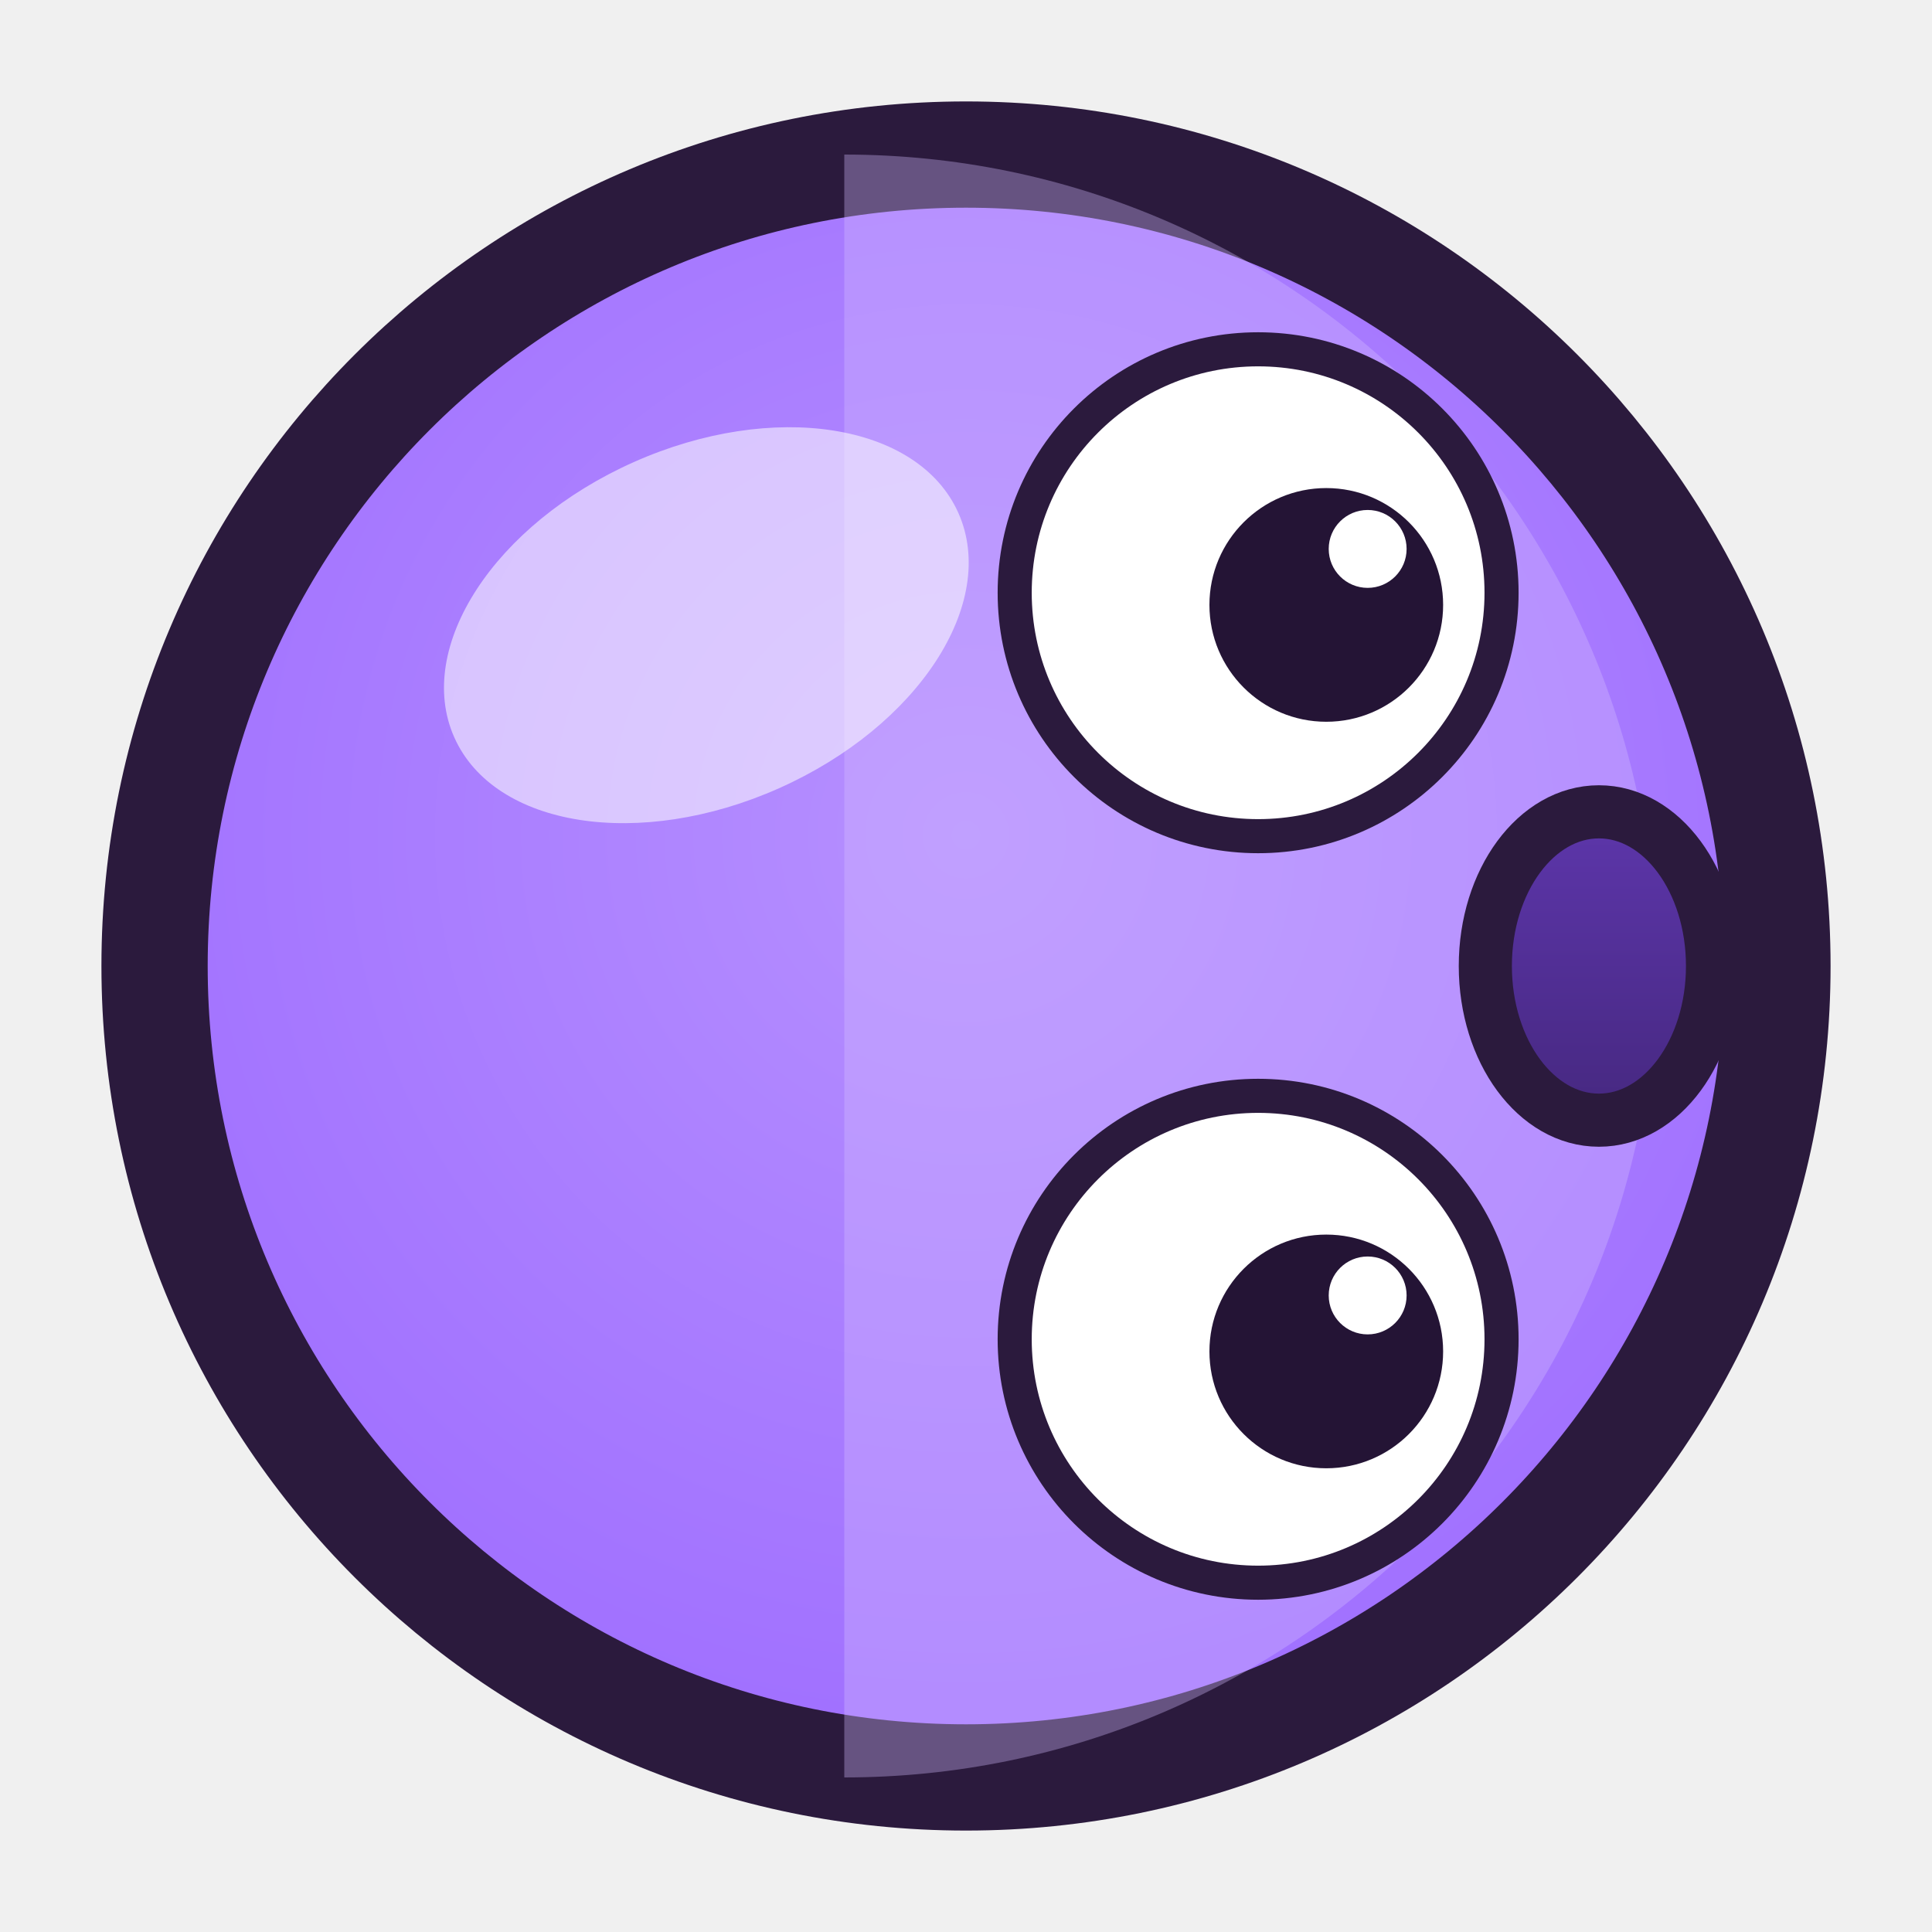
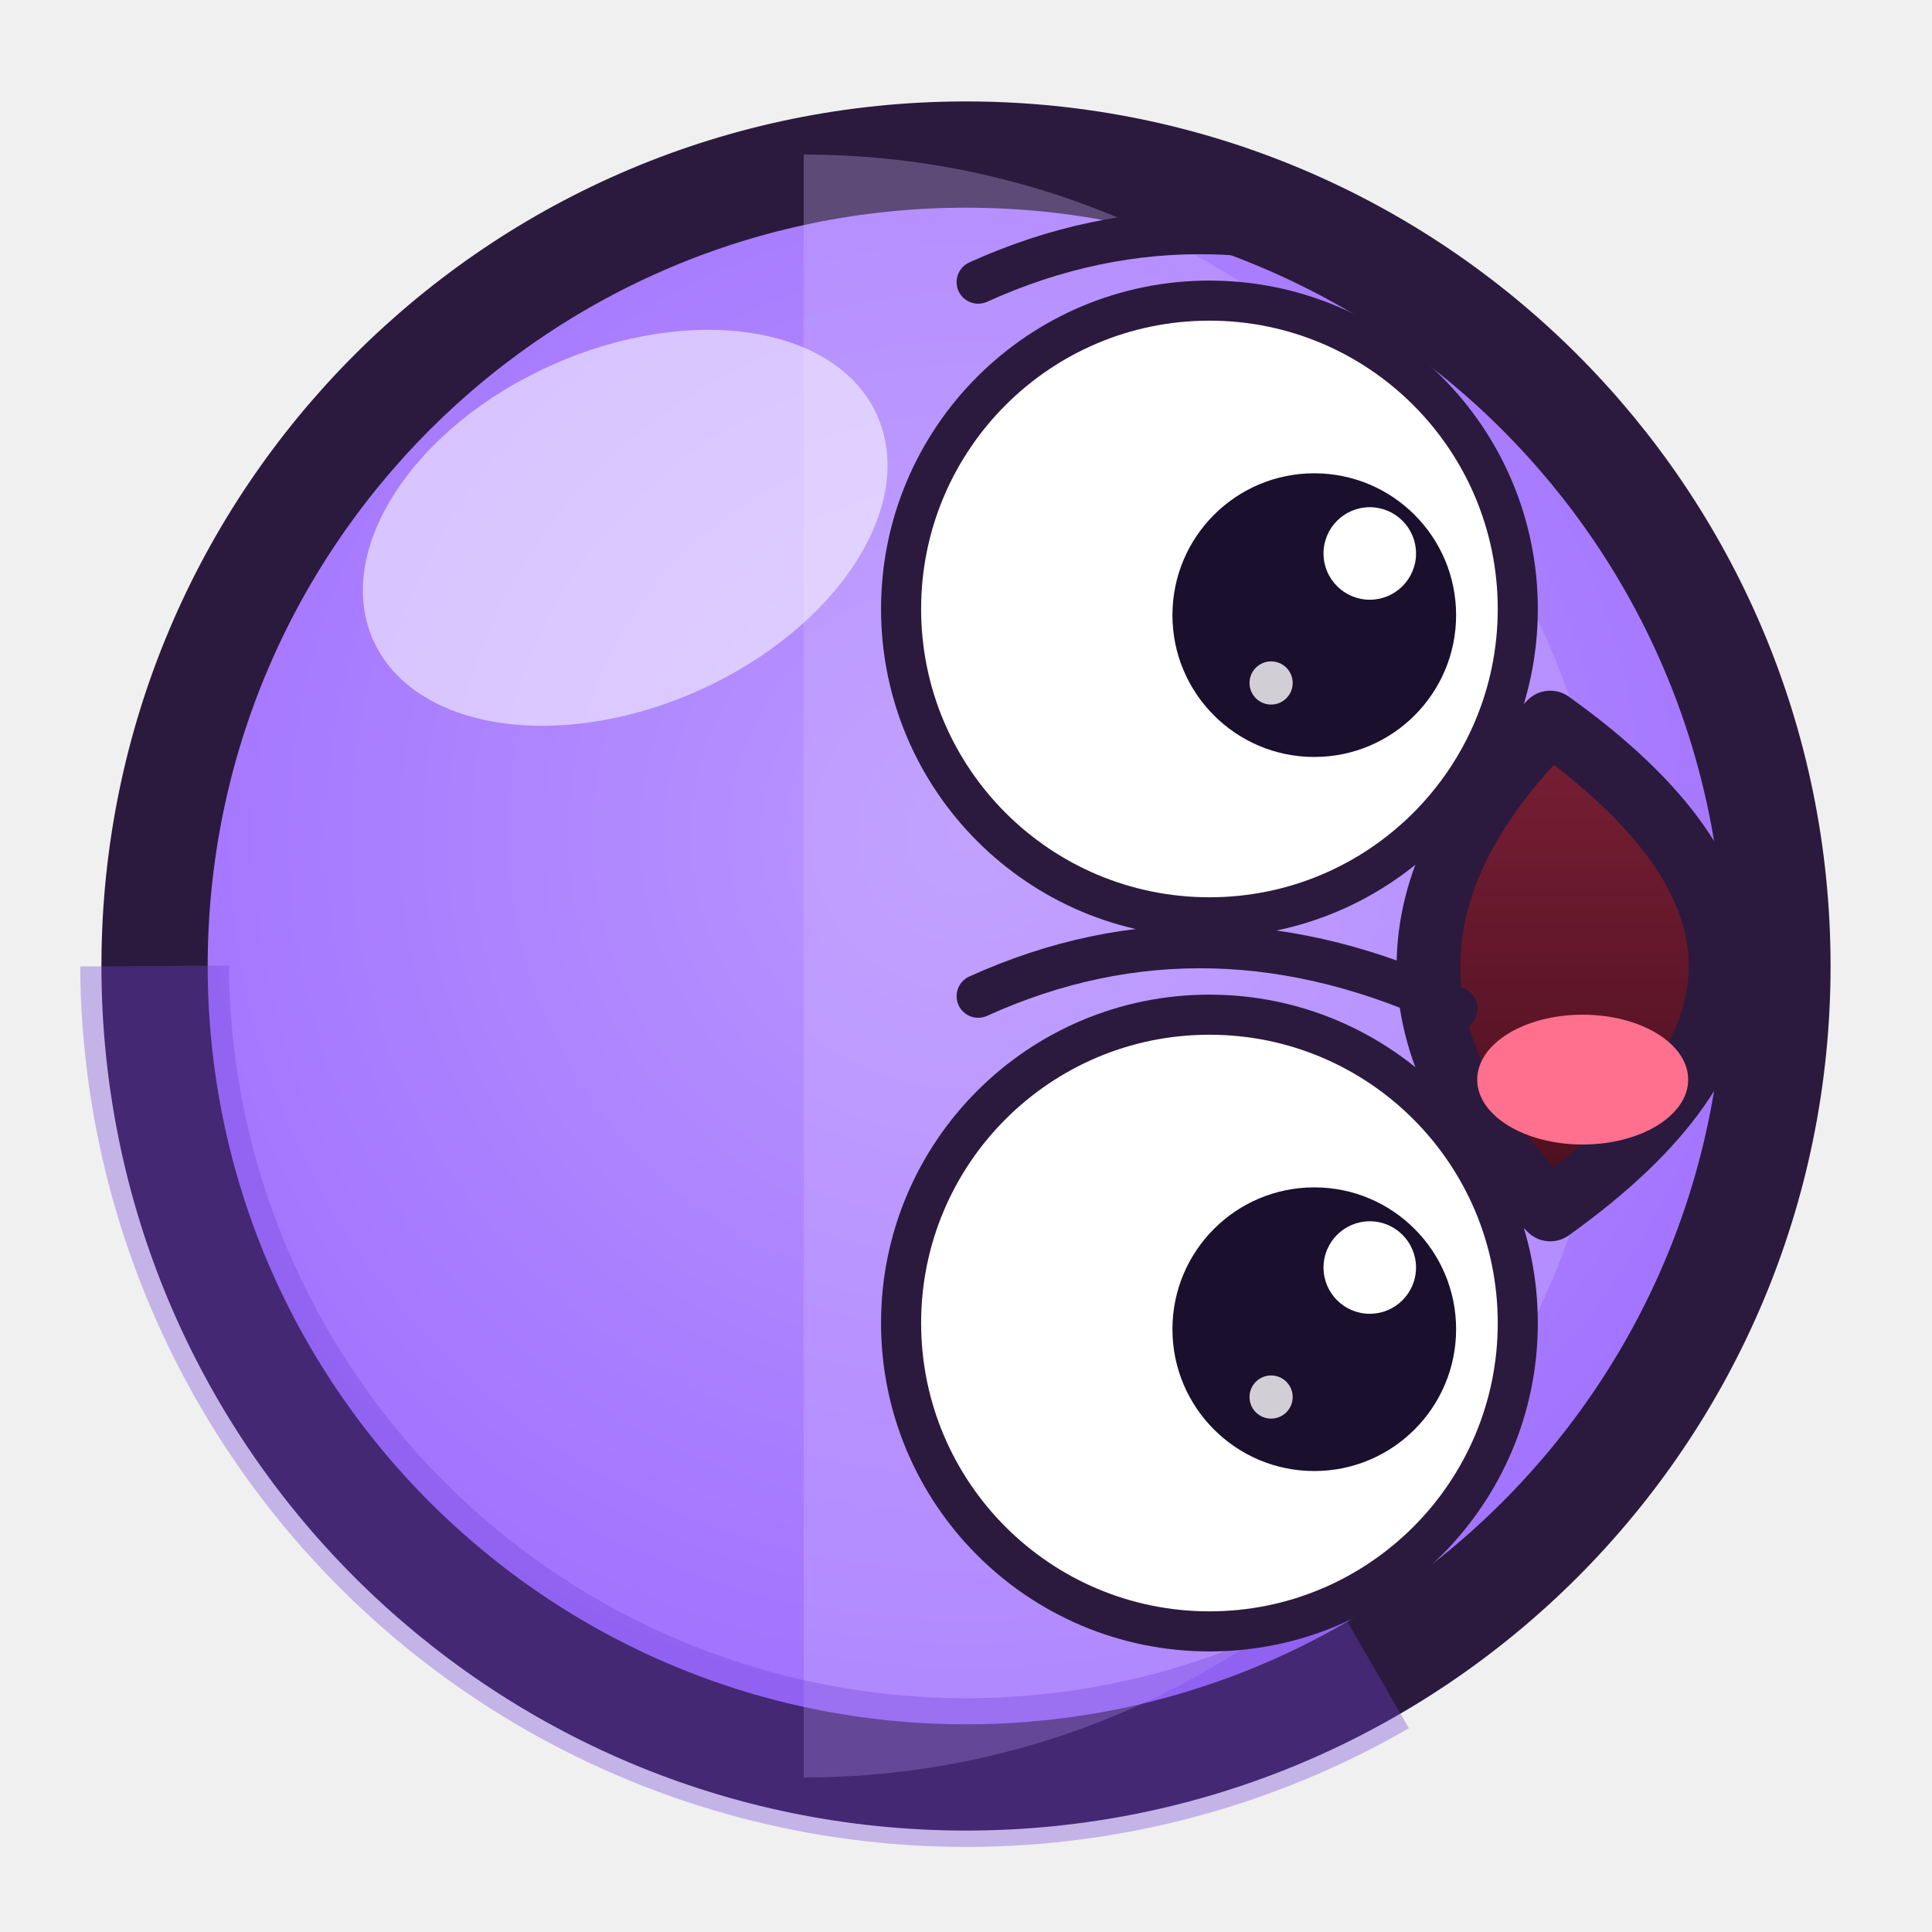
<svg xmlns="http://www.w3.org/2000/svg" width="256" height="256" viewBox="0 0 256 256">
  <defs>
    <radialGradient id="g" cx="0.5" cy="0.42" r="0.65">
-       <stop offset="0" stop-color="#b690ff" />
+       <stop offset="0" stop-color="#ba97ff" />
      <stop offset="1" stop-color="#9D6BFF" />
    </radialGradient>
-     <linearGradient id="mouth" x1="0" y1="0" x2="0" y2="1">
-       <stop offset="0" stop-color="#5d36ab" />
-       <stop offset="1" stop-color="#462880" />
+     <linearGradient id="mouthG" x1="0" y1="0" x2="0" y2="1">
+       <stop offset="0" stop-color="#7A1F35" />
+       <stop offset="1" stop-color="#4A0F1E" />
    </linearGradient>
  </defs>
  <circle cx="128" cy="128" r="107.52" fill="url(#g)" stroke="#2B1A3D" stroke-width="14.08" />
-   <path d="M 111.872 20.48 A 107.52 107.52 0 0 1 111.872 235.52" fill="#D3BDFF" opacity="0.35" />
-   <ellipse cx="93.594" cy="82.842" rx="36.557" ry="23.654" fill="#ffffff" opacity="0.55" transform="rotate(-24 93.5936 82.8416)" />
-   <ellipse cx="211.866" cy="128" rx="15.053" ry="20.429" fill="url(#mouth)" stroke="#2B1A3D" stroke-width="7.04" />
-   <circle cx="166.707" cy="78.541" r="32.256" fill="#ffffff" stroke="#2B1A3D" stroke-width="4.516" />
-   <circle cx="175.739" cy="80.154" r="15.483" fill="#241435" />
-   <circle cx="181.222" cy="72.735" r="5.161" fill="#ffffff" />
-   <circle cx="166.707" cy="177.459" r="32.256" fill="#ffffff" stroke="#2B1A3D" stroke-width="4.516" />
-   <circle cx="175.739" cy="179.072" r="15.483" fill="#241435" />
-   <circle cx="181.222" cy="171.653" r="5.161" fill="#ffffff" />
+   <path d="M 106.496 20.48 A 107.52 107.52 0 0 1 106.496 235.52" fill="#D3BDFF" opacity="0.3" />
+   <path d="M 20.48 128 A 107.52 107.52 0 0 0 181.76 220.467" fill="none" stroke="#7443D6" stroke-width="19.712" opacity="0.35" />
+   <ellipse cx="82.842" cy="69.939" rx="36.557" ry="23.654" fill="#ffffff" opacity="0.55" transform="rotate(-24 82.8416 69.9392)" />
+   <path d="M 205.414 95.744 Q 250.573 128 205.414 160.256 Q 173.158 128 205.414 95.744 Z" fill="url(#mouthG)" stroke="#2B1A3D" stroke-width="8.448" stroke-linejoin="round" />
+   <ellipse cx="209.715" cy="143.053" rx="13.978" ry="8.602" fill="#FF6F8E" />
+   <circle cx="160.256" cy="80.691" r="40.858" fill="#ffffff" stroke="#2B1A3D" stroke-width="5.311" />
+   <circle cx="174.148" cy="81.508" r="18.794" fill="#1B0F2E" />
+   <circle cx="181.502" cy="73.337" r="6.129" fill="#ffffff" />
+   <circle cx="168.428" cy="90.497" r="2.86" fill="#ffffff" opacity="0.8" />
+   <path d="M 129.613 37.382 Q 160.256 23.491 192.942 39.016" fill="none" stroke="#2B1A3D" stroke-width="5.72" stroke-linecap="round" />
+   <circle cx="160.256" cy="175.309" r="40.858" fill="#ffffff" stroke="#2B1A3D" stroke-width="5.311" />
+   <circle cx="174.148" cy="176.126" r="18.794" fill="#1B0F2E" />
+   <circle cx="181.502" cy="167.954" r="6.129" fill="#ffffff" />
+   <circle cx="168.428" cy="185.115" r="2.86" fill="#ffffff" opacity="0.8" />
+   <path d="M 129.613 132 Q 160.256 118.108 192.942 133.634" fill="none" stroke="#2B1A3D" stroke-width="5.72" stroke-linecap="round" />
</svg>
